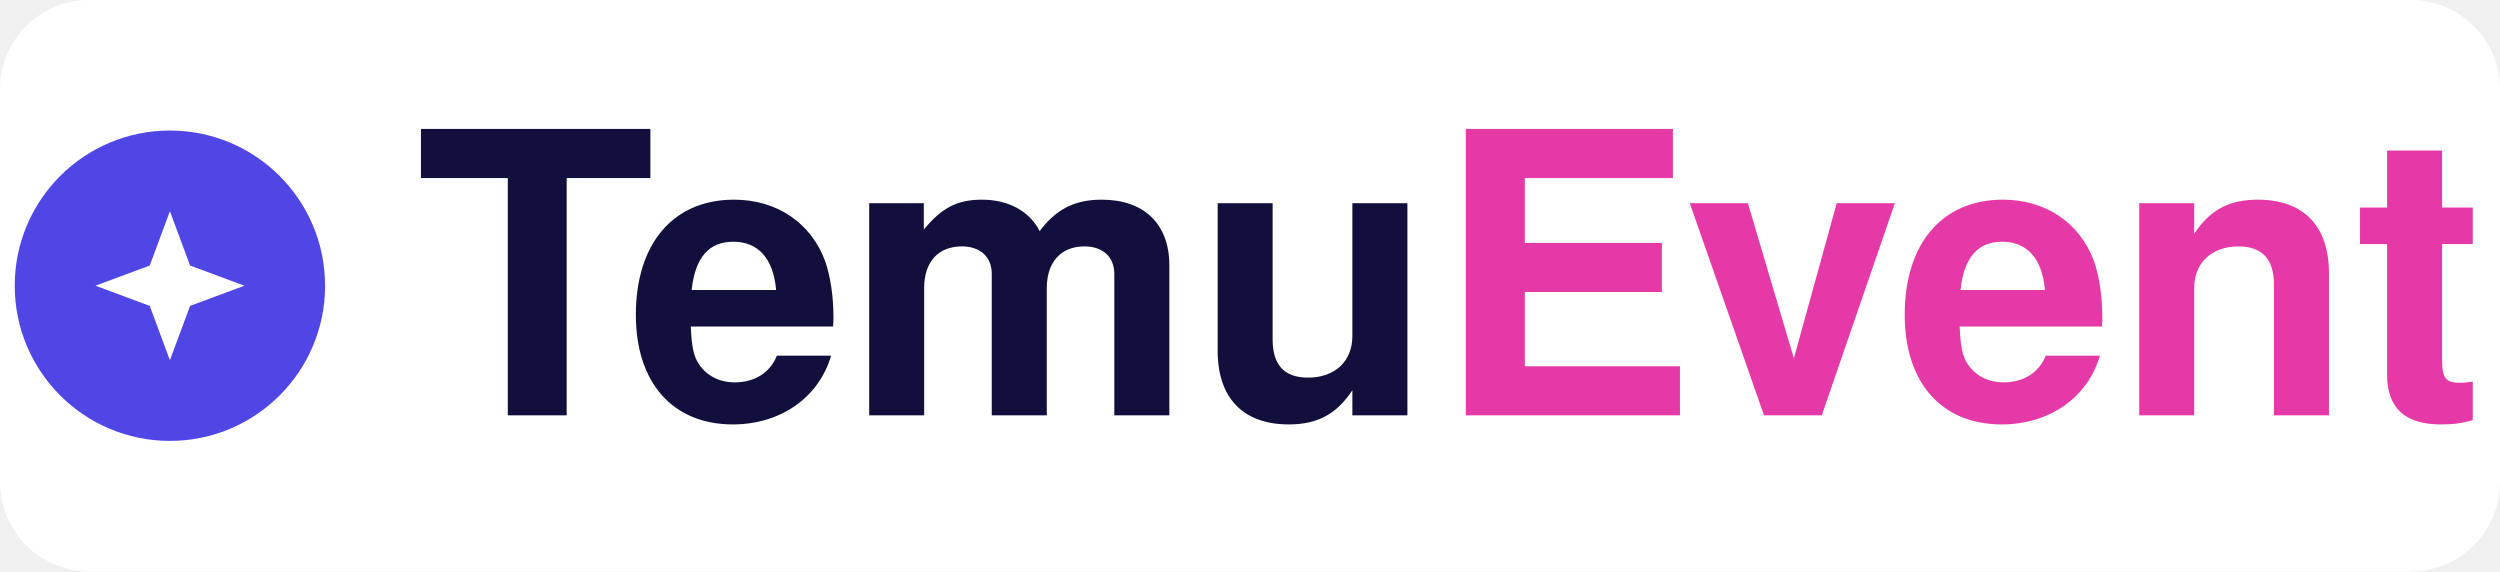
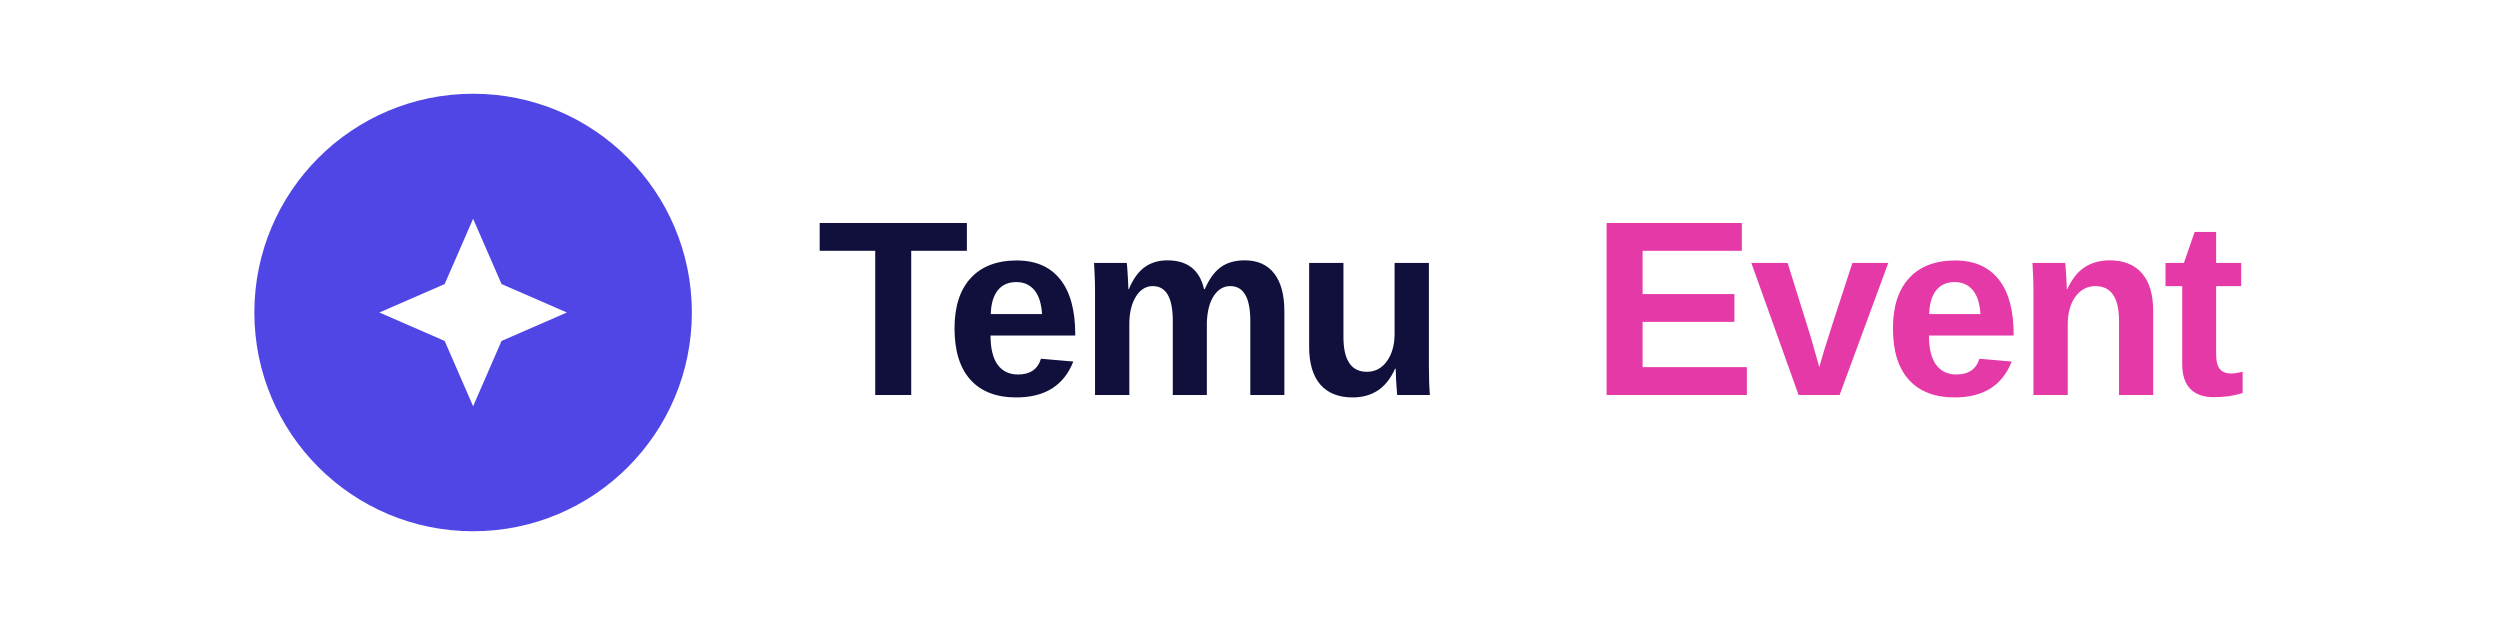
- <svg xmlns="http://www.w3.org/2000/svg" width="560" height="128" viewBox="0 0 560 128" role="img" aria-labelledby="title">
-   <rect width="560" height="128" rx="20" fill="#ffffff" />
-   <circle cx="38.06" cy="64.0" r="34.76" fill="#4f46e5" />
-   <polygon points="38.06,47.315 42.578,59.481 54.744,64.0 42.578,68.519 38.06,80.685 33.541,68.519 21.375,64.0 33.541,59.481" fill="#ffffff" />
-   <text x="93.06" y="93.04" font-family="Nimbus Sans, Helvetica, Arial, sans-serif" font-size="88" font-weight="700" fill="#11103d">Temu</text>
-   <text x="321.403" y="93.04" font-family="Nimbus Sans, Helvetica, Arial, sans-serif" font-size="88" font-weight="700" fill="#e539a7">Event</text>
+ <svg xmlns="http://www.w3.org/2000/svg" width="320" height="80" viewBox="0 0 320 80" role="img" aria-labelledby="title">
+   <rect width="320" height="80" fill="#ffffff" />
+   <circle cx="60.558" cy="40.0" r="28.0" fill="#4f46e5" />
+   <polygon points="60.558,28.0 64.198,36.36 72.558,40.0 64.198,43.64 60.558,52.0 56.918,43.64 48.558,40.0 56.918,36.36" fill="#ffffff" />
+   <text x="104.558" y="50.56" font-family="Arial, Helvetica, sans-serif" font-size="32" font-weight="900" letter-spacing="-0.8" fill="#11103d">Temu</text>
+   <text x="203.502" y="50.56" font-family="Arial, Helvetica, sans-serif" font-size="32" font-weight="900" letter-spacing="-0.8" fill="#e539a7">Event</text>
</svg>
